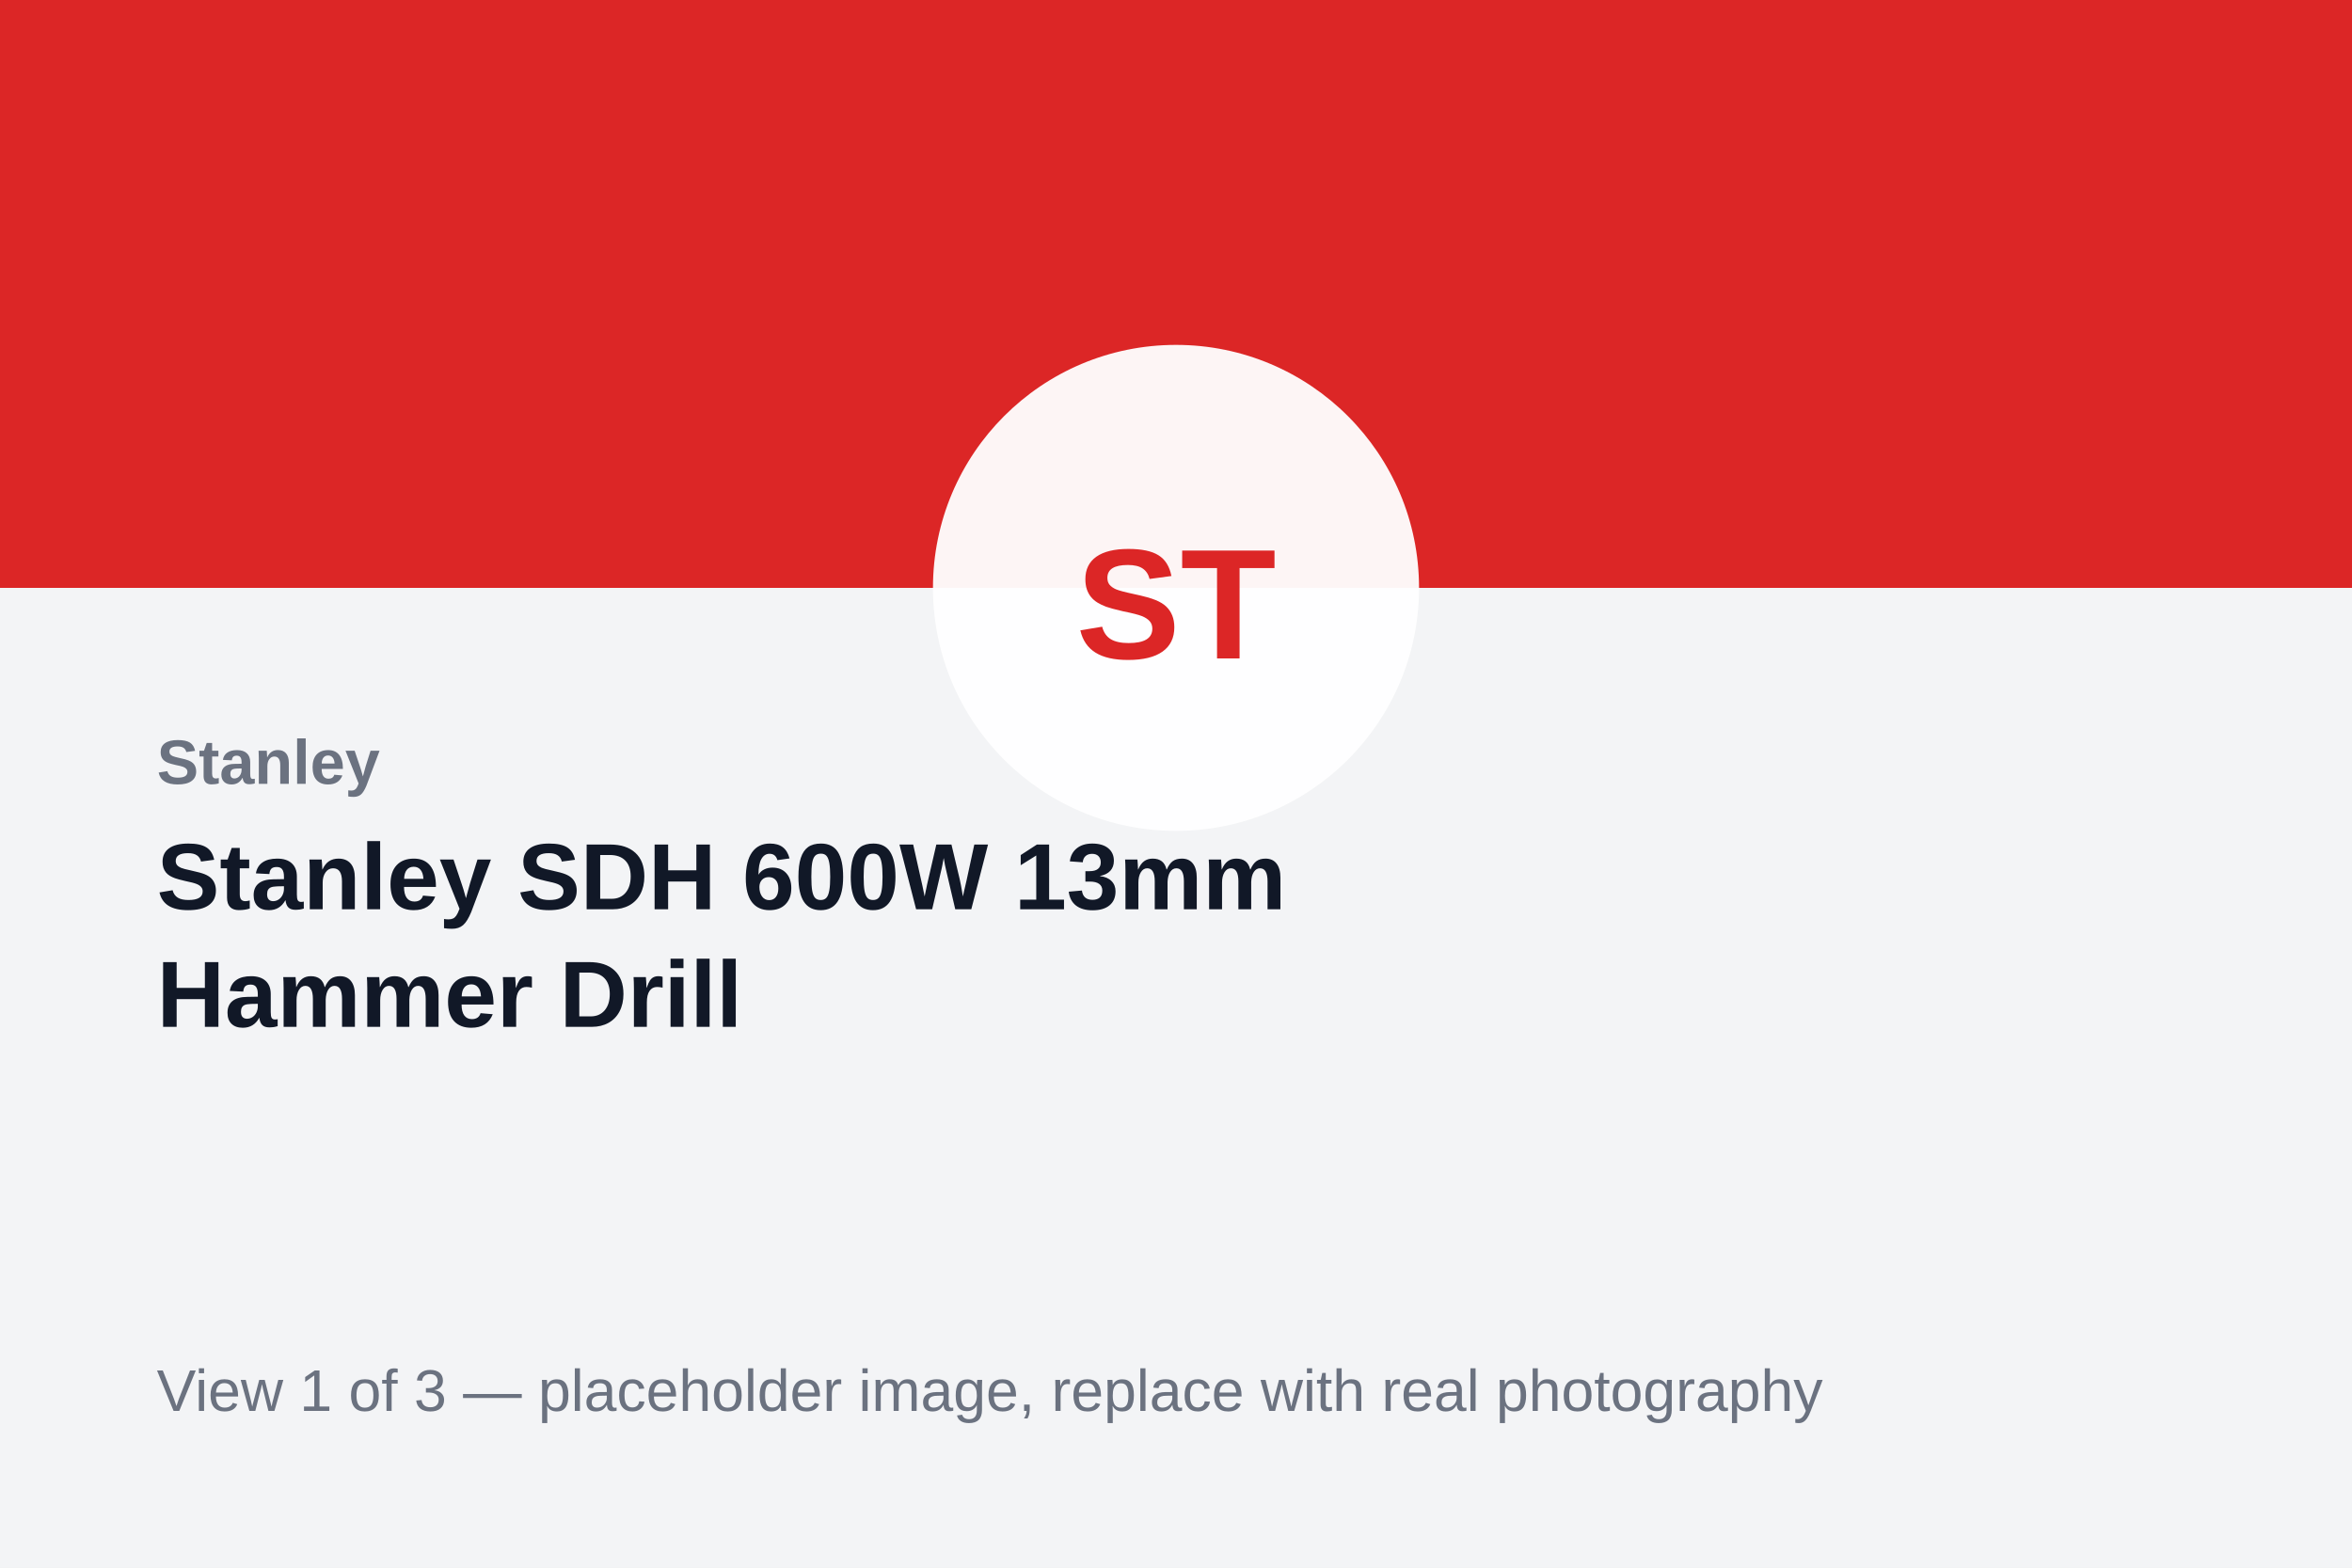
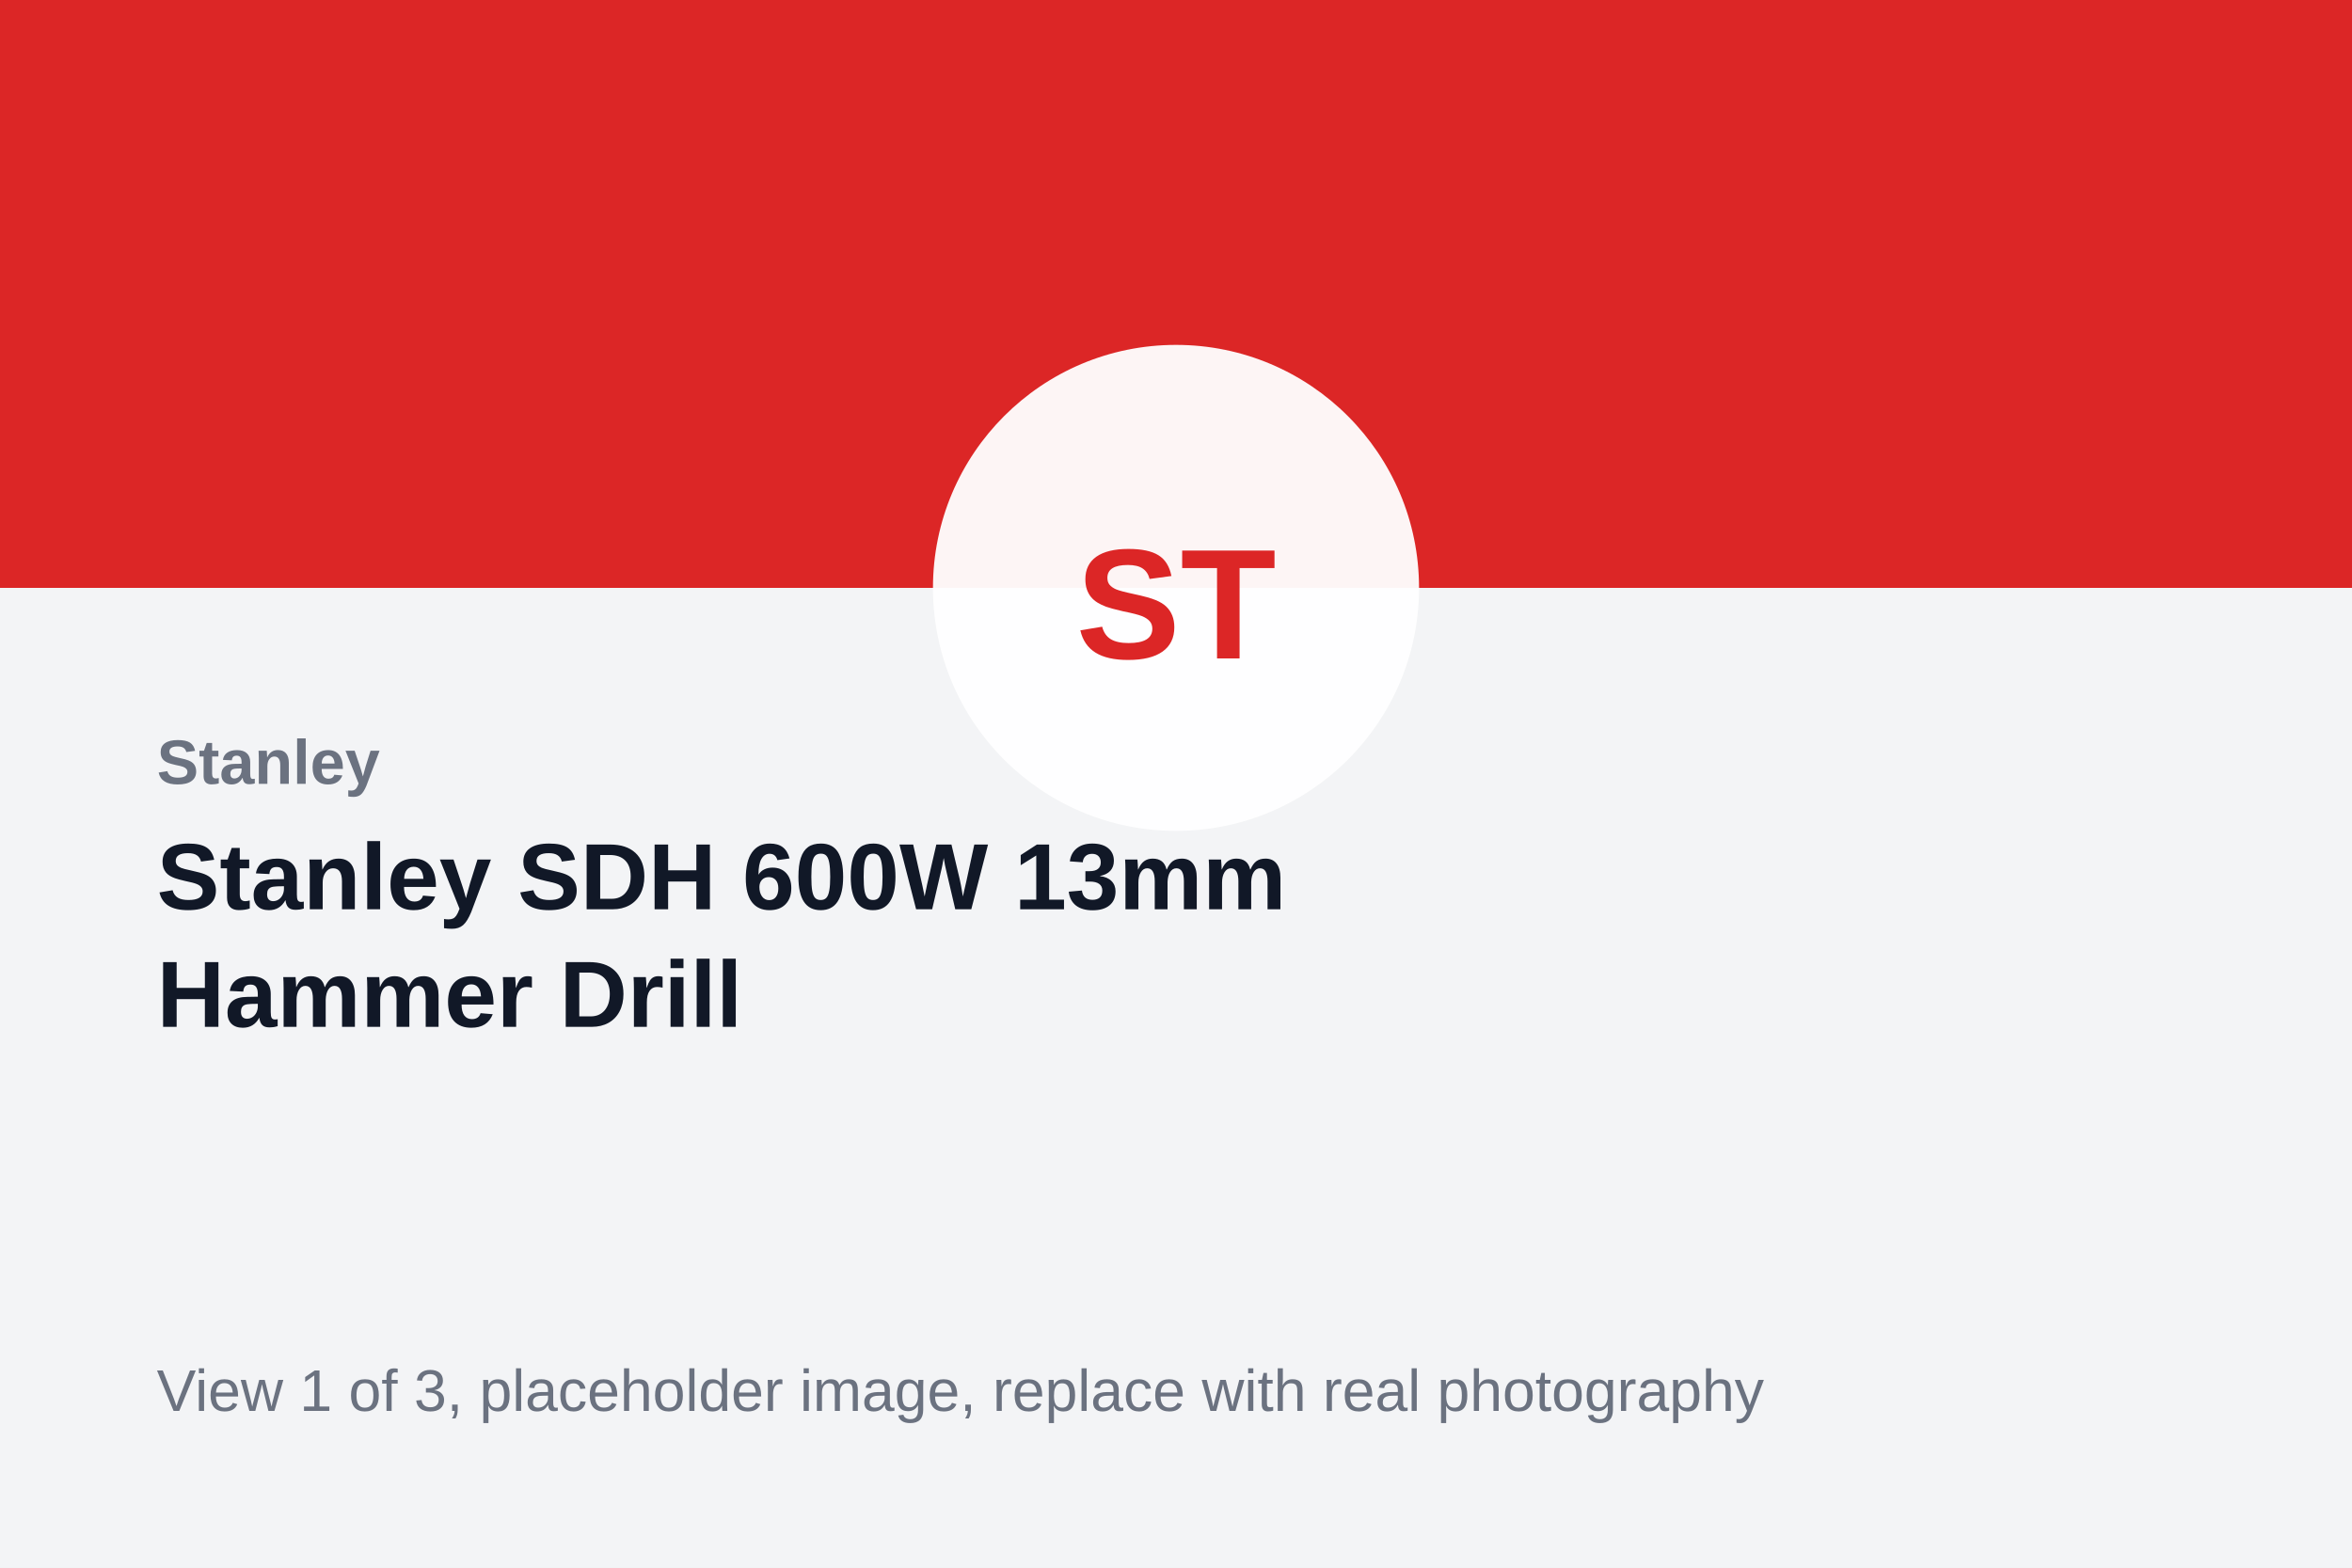
<svg xmlns="http://www.w3.org/2000/svg" viewBox="0 0 600 400" width="600" height="400" role="img" aria-label="Stanley SDH 600W 13mm Hammer Drill">
  <rect width="600" height="400" fill="#F3F4F6" />
  <rect x="0" y="0" width="600" height="150" fill="#DC2626" />
  <circle cx="300" cy="150" r="62" fill="#ffffff" opacity="0.95" />
  <text x="300" y="168" text-anchor="middle" font-family="Segoe UI, Arial, sans-serif" font-size="40" font-weight="800" fill="#DC2626">ST</text>
  <text x="40" y="200" font-family="Segoe UI, Arial, sans-serif" font-size="16" font-weight="600" fill="#6B7280">Stanley</text>
  <text x="40" y="232" font-family="Segoe UI, Arial, sans-serif" font-size="24" font-weight="700" fill="#111827">Stanley SDH 600W 13mm</text>
  <text x="40" y="262" font-family="Segoe UI, Arial, sans-serif" font-size="24" font-weight="700" fill="#111827">Hammer Drill</text>
-   <text x="40" y="360" font-family="Segoe UI, Arial, sans-serif" font-size="15" fill="#6B7280">View 1 of 3 — placeholder image, replace with real photography</text>
+   <text x="40" y="360" font-family="Segoe UI, Arial, sans-serif" font-size="15" fill="#6B7280">View 1 of 3, placeholder image, replace with real photography</text>
</svg>
